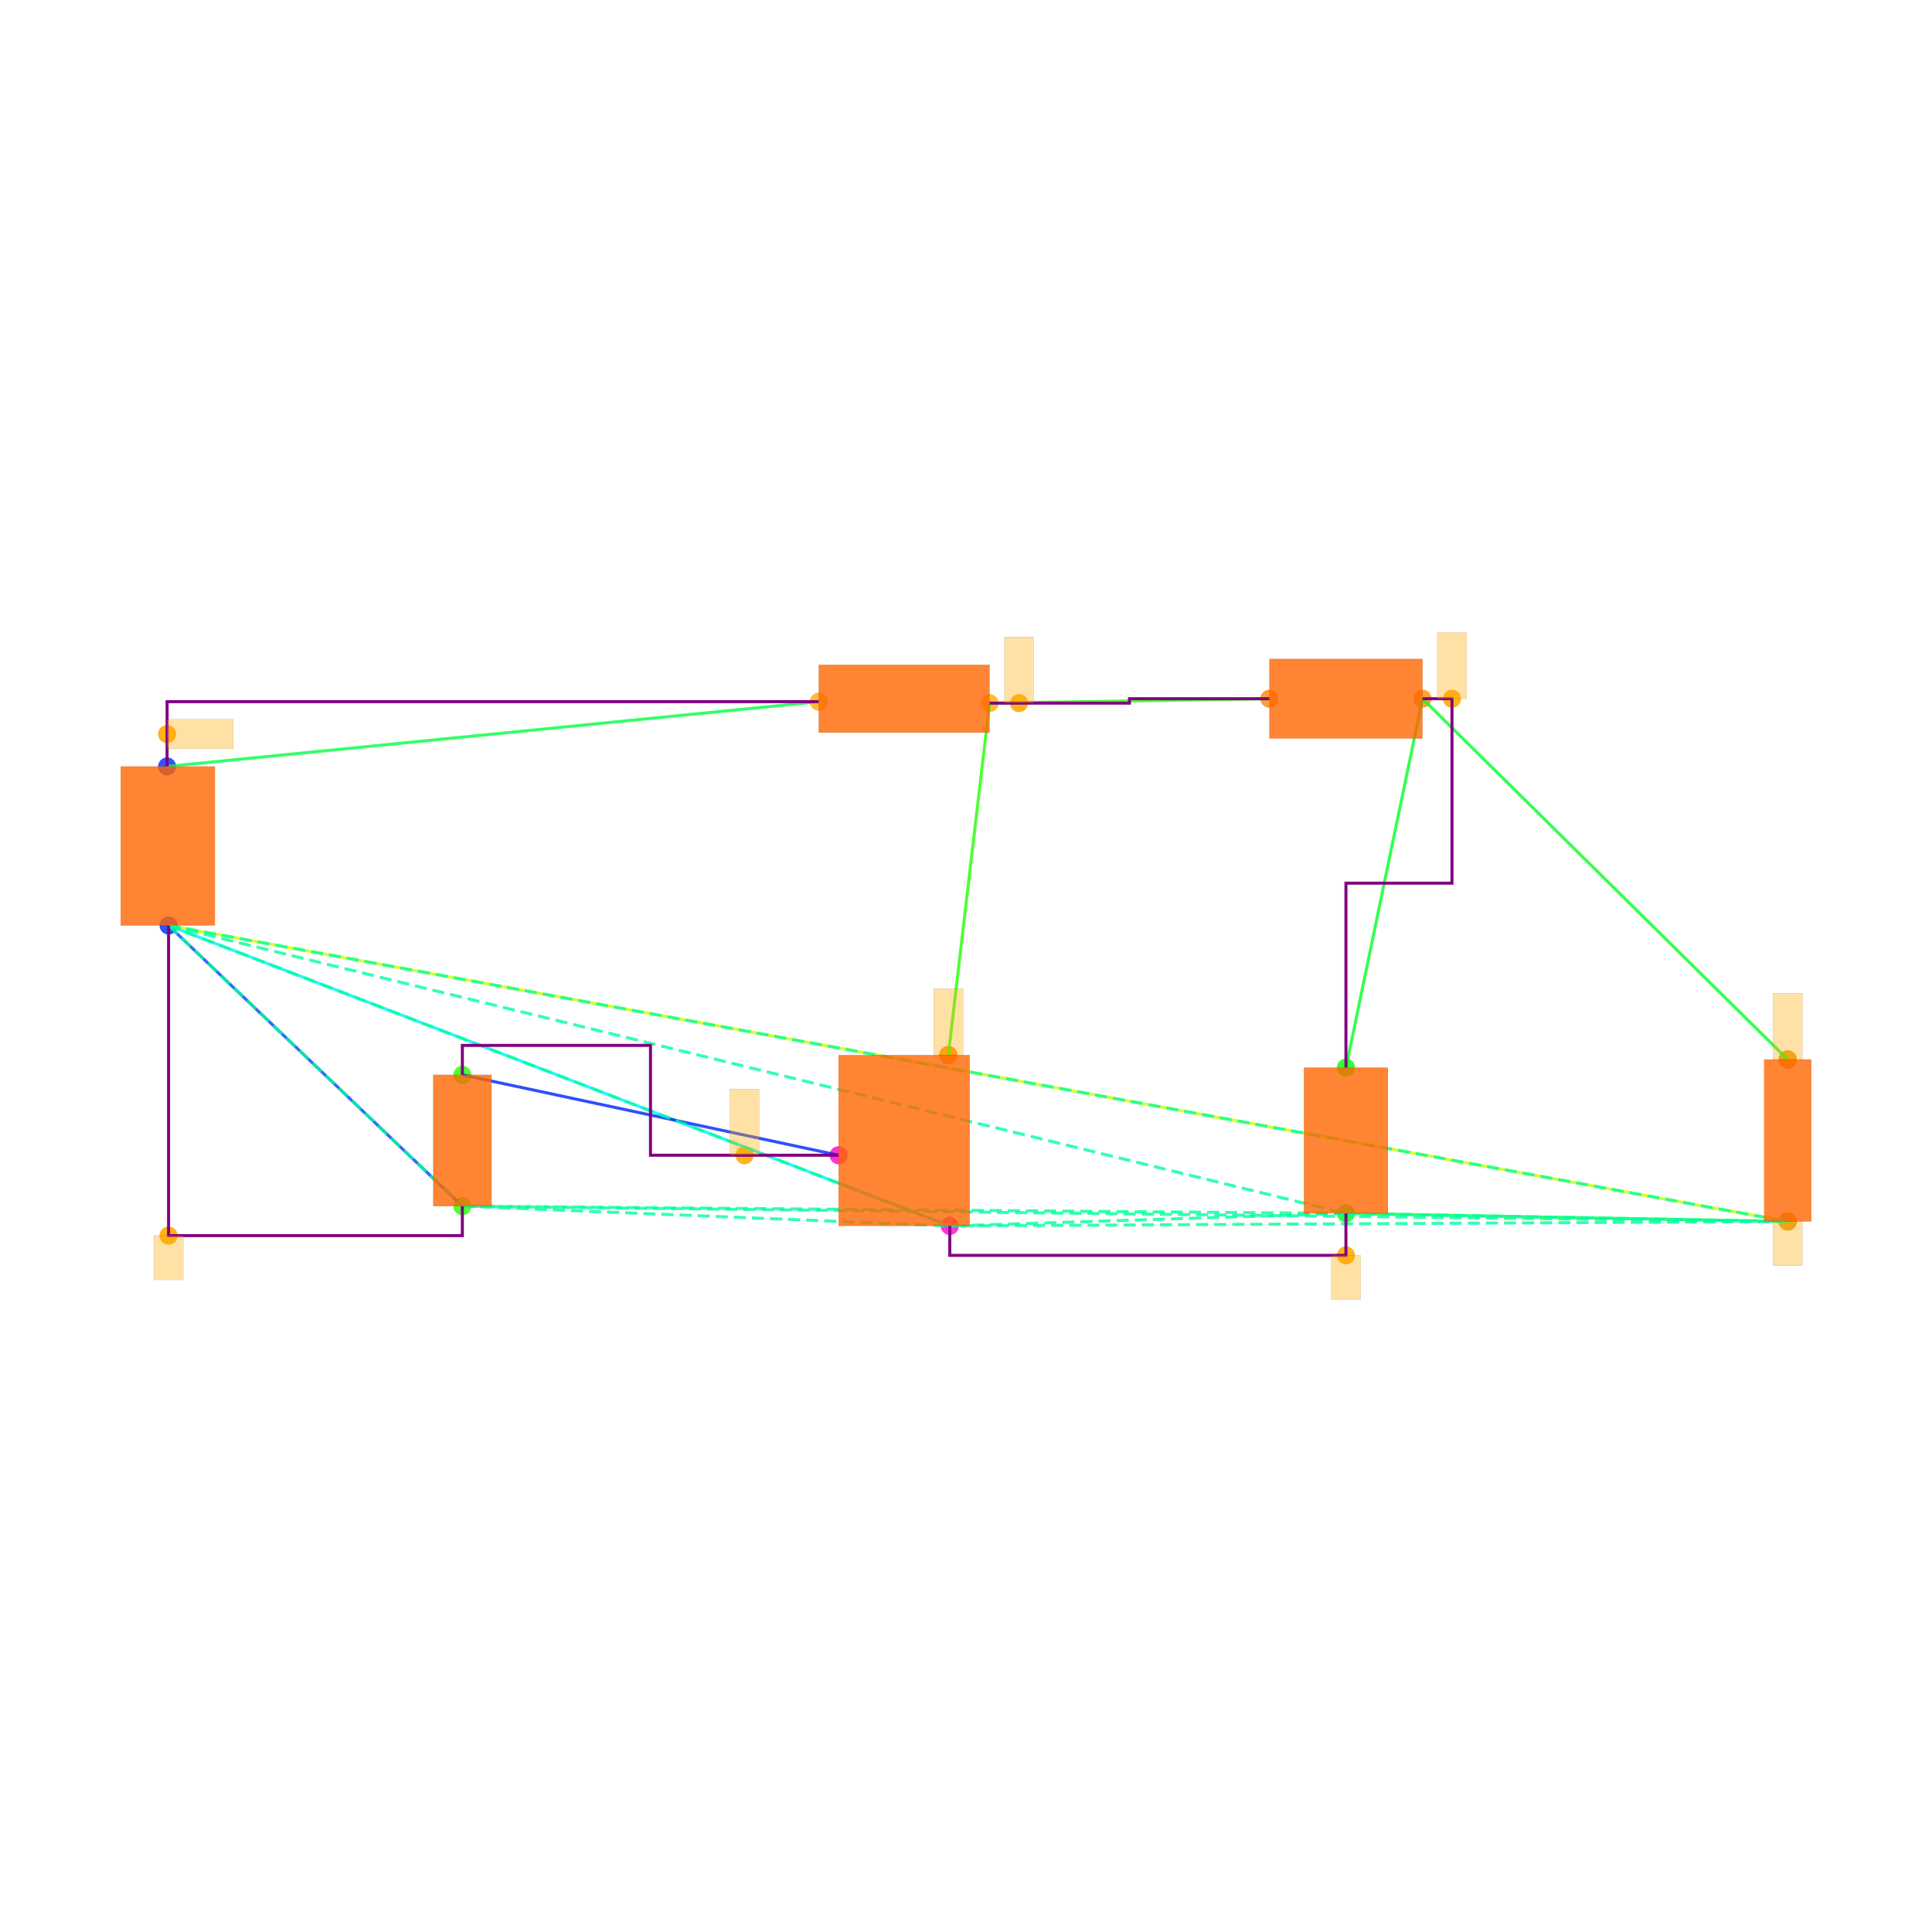
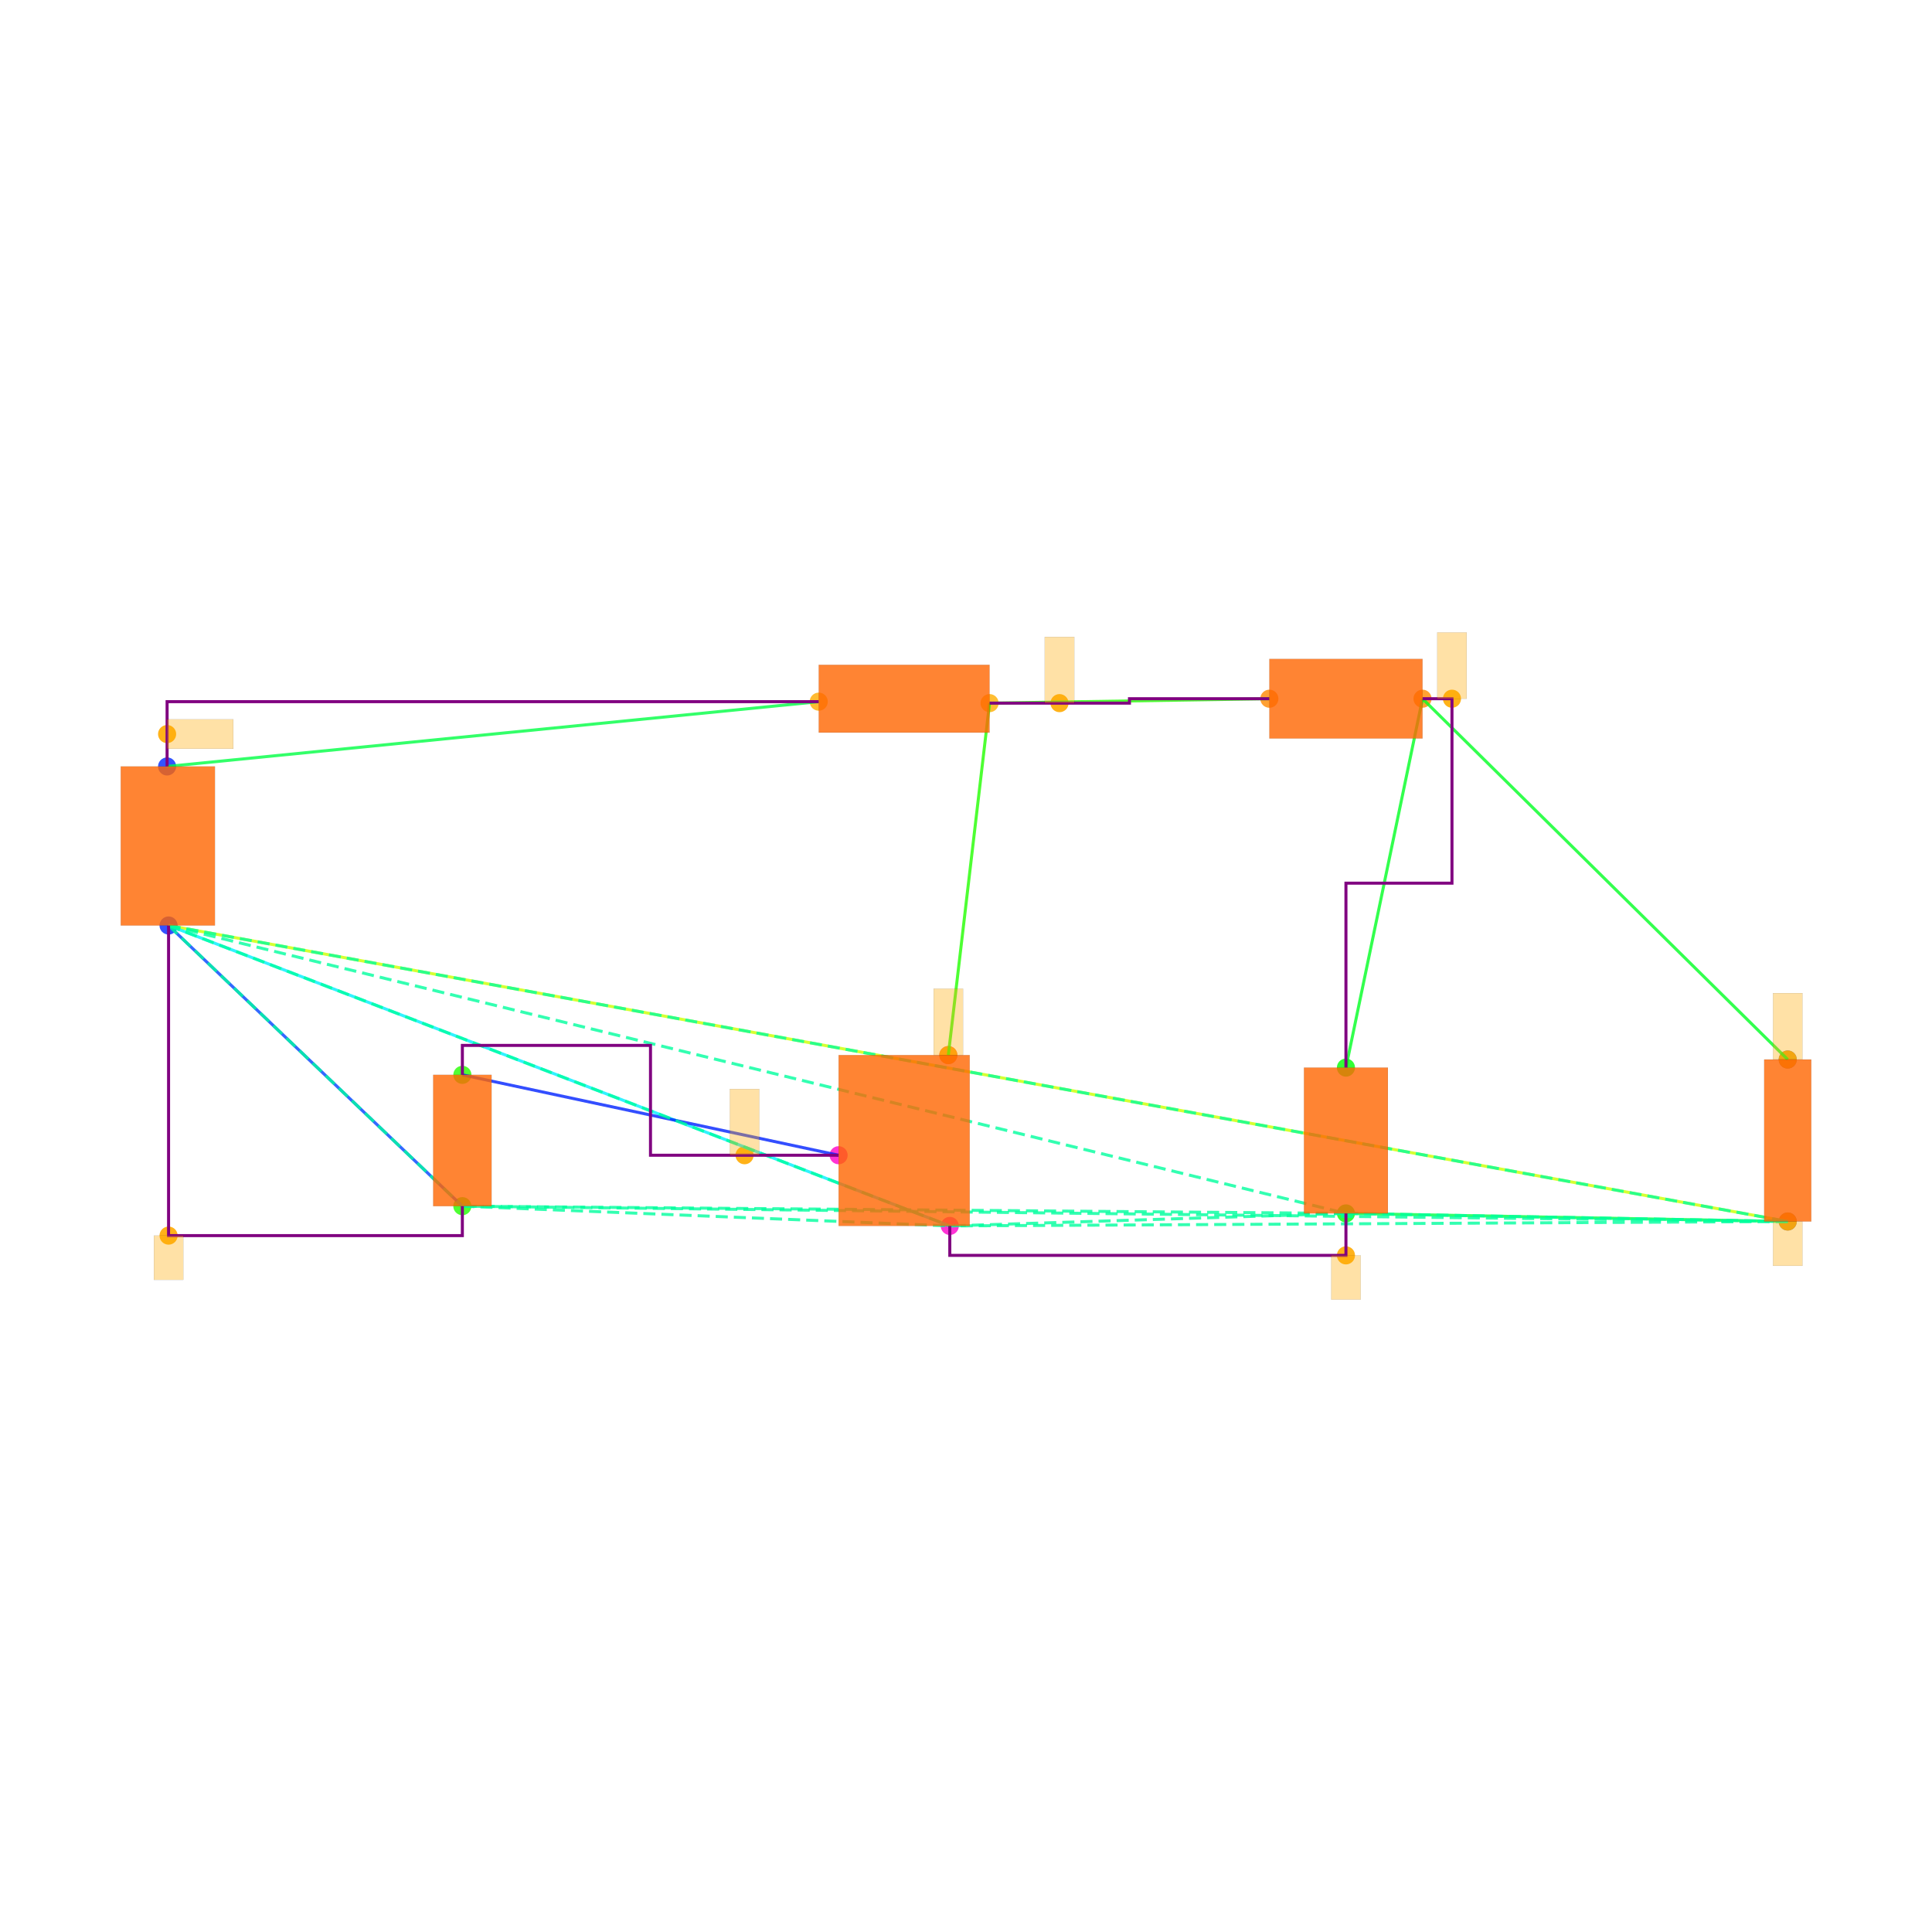
<svg xmlns="http://www.w3.org/2000/svg" width="640" height="640" viewBox="0 0 640 640">
  <rect width="100%" height="100%" fill="white" />
  <g>
    <circle data-type="point" data-label="V1.1 y+" data-x="-5.005" data-y="2.54" cx="55.353" cy="253.899" r="3" fill="hsl(230, 100%, 50%, 0.8)" />
  </g>
  <g>
    <circle data-type="point" data-label="V1.2 y-" data-x="-4.995" data-y="1.46" cx="55.841" cy="306.585" r="3" fill="hsl(231, 100%, 50%, 0.8)" />
  </g>
  <g>
    <circle data-type="point" data-label="L1.1 x-" data-x="-0.58" data-y="2.98" cx="271.217" cy="232.435" r="3" fill="hsl(40, 100%, 50%, 0.8)" />
  </g>
  <g>
    <circle data-type="point" data-label="L1.2 x+" data-x="0.58" data-y="2.97" cx="327.805" cy="232.923" r="3" fill="hsl(41, 100%, 50%, 0.8)" />
  </g>
  <g>
    <circle data-type="point" data-label="D1.1 x-" data-x="2.48" data-y="3" cx="420.493" cy="231.459" r="3" fill="hsl(32, 100%, 50%, 0.8)" />
  </g>
  <g>
    <circle data-type="point" data-label="D1.2 x+" data-x="3.52" data-y="3" cx="471.227" cy="231.459" r="3" fill="hsl(33, 100%, 50%, 0.8)" />
  </g>
  <g>
    <circle data-type="point" data-label="C1.2 y-" data-x="3" data-y="-0.49500000000000005" cx="445.86" cy="401.955" r="3" fill="hsl(122, 100%, 50%, 0.8)" />
  </g>
  <g>
    <circle data-type="point" data-label="C1.1 y+" data-x="3" data-y="0.49500000000000005" cx="445.86" cy="353.66" r="3" fill="hsl(121, 100%, 50%, 0.8)" />
  </g>
  <g>
    <circle data-type="point" data-label="R1.1 y+" data-x="6" data-y="0.55" cx="592.208" cy="350.977" r="3" fill="hsl(226, 100%, 50%, 0.8)" />
  </g>
  <g>
    <circle data-type="point" data-label="R1.2 y-" data-x="6" data-y="-0.55" cx="592.208" cy="404.638" r="3" fill="hsl(227, 100%, 50%, 0.8)" />
  </g>
  <g>
    <circle data-type="point" data-label="V2.1 y+" data-x="-2.9999378" data-y="0.4458008" cx="153.166" cy="356.06" r="3" fill="hsl(111, 100%, 50%, 0.8)" />
  </g>
  <g>
    <circle data-type="point" data-label="V2.2 y-" data-x="-3.0000622" data-y="-0.4458008" cx="153.16" cy="399.555" r="3" fill="hsl(112, 100%, 50%, 0.8)" />
  </g>
  <g>
    <circle data-type="point" data-label="M1.1 y+" data-x="0.3" data-y="0.58" cx="314.146" cy="349.514" r="3" fill="hsl(311, 100%, 50%, 0.8)" />
  </g>
  <g>
    <circle data-type="point" data-label="M1.2 y-" data-x="0.31" data-y="-0.58" cx="314.634" cy="406.102" r="3" fill="hsl(312, 100%, 50%, 0.8)" />
  </g>
  <g>
    <circle data-type="point" data-label="M1.3 x-" data-x="-0.445" data-y="-0.1" cx="277.803" cy="382.686" r="3" fill="hsl(313, 100%, 50%, 0.8)" />
  </g>
  <g>
    <circle data-type="point" data-label="" data-x="-5.005" data-y="2.7600000000000002" cx="55.353" cy="243.167" r="3" fill="hsl(40, 100%, 50%, 0.9)" />
  </g>
  <g>
    <circle data-type="point" data-label="" data-x="3" data-y="-0.78" cx="445.86" cy="415.858" r="3" fill="hsl(40, 100%, 50%, 0.9)" />
  </g>
  <g>
    <circle data-type="point" data-label="" data-x="6" data-y="-0.55" cx="592.208" cy="404.638" r="3" fill="hsl(40, 100%, 50%, 0.9)" />
  </g>
  <g>
    <circle data-type="point" data-label="" data-x="-4.995" data-y="-0.6458008" cx="55.841" cy="409.312" r="3" fill="hsl(40, 100%, 50%, 0.9)" />
  </g>
  <g>
-     <circle data-type="point" data-label="" data-x="0.78" data-y="2.97" cx="337.562" cy="232.923" r="3" fill="hsl(40, 100%, 50%, 0.9)" />
+     <circle data-type="point" data-label="" data-x="1.055" data-y="2.97" cx="350.977" cy="232.923" r="3" fill="hsl(40, 100%, 50%, 0.9)" />
  </g>
  <g>
    <circle data-type="point" data-label="" data-x="0.3" data-y="0.58" cx="314.146" cy="349.514" r="3" fill="hsl(40, 100%, 50%, 0.9)" />
  </g>
  <g>
    <circle data-type="point" data-label="" data-x="3.7199999999999998" data-y="3" cx="480.983" cy="231.459" r="3" fill="hsl(40, 100%, 50%, 0.9)" />
  </g>
  <g>
    <circle data-type="point" data-label="" data-x="6" data-y="0.55" cx="592.208" cy="350.977" r="3" fill="hsl(40, 100%, 50%, 0.9)" />
  </g>
  <g>
    <circle data-type="point" data-label="" data-x="-1.08373445" data-y="-0.09999999999999987" cx="246.644" cy="382.686" r="3" fill="hsl(40, 100%, 50%, 0.9)" />
  </g>
  <g>
    <polyline data-points="-5.005,2.54 -0.58,2.98" data-type="line" data-label="" points="55.353,253.899 271.217,232.435" fill="none" stroke="hsl(136, 100%, 50%, 0.8)" stroke-width="1" />
  </g>
  <g>
    <polyline data-points="0.58,2.97 2.48,3" data-type="line" data-label="" points="327.805,232.923 420.493,231.459" fill="none" stroke="hsl(112, 100%, 50%, 0.8)" stroke-width="1" />
  </g>
  <g>
    <polyline data-points="3.52,3 3,0.49500000000000005" data-type="line" data-label="" points="471.227,231.459 445.86,353.66" fill="none" stroke="hsl(128, 100%, 50%, 0.8)" stroke-width="1" />
  </g>
  <g>
    <polyline data-points="3.52,3 6,0.55" data-type="line" data-label="" points="471.227,231.459 592.208,350.977" fill="none" stroke="hsl(128, 100%, 50%, 0.8)" stroke-width="1" />
  </g>
  <g>
    <polyline data-points="3,-0.49500000000000005 6,-0.55" data-type="line" data-label="" points="445.86,401.955 592.208,404.638" fill="none" stroke="hsl(136, 100%, 50%, 0.8)" stroke-width="1" />
  </g>
  <g>
    <polyline data-points="6,-0.55 -4.995,1.46" data-type="line" data-label="" points="592.208,404.638 55.841,306.585" fill="none" stroke="hsl(72, 100%, 50%, 0.8)" stroke-width="1" />
  </g>
  <g>
    <polyline data-points="0.58,2.97 0.3,0.58" data-type="line" data-label="" points="327.805,232.923 314.146,349.514" fill="none" stroke="hsl(112, 100%, 50%, 0.8)" stroke-width="1" />
  </g>
  <g>
    <polyline data-points="0.31,-0.58 -4.995,1.46" data-type="line" data-label="" points="314.634,406.102 55.841,306.585" fill="none" stroke="hsl(184, 100%, 50%, 0.8)" stroke-width="1" />
  </g>
  <g>
    <polyline data-points="-0.445,-0.1 -2.9999378,0.4458008" data-type="line" data-label="" points="277.803,382.686 153.166,356.06" fill="none" stroke="hsl(232, 100%, 50%, 0.8)" stroke-width="1" />
  </g>
  <g>
    <polyline data-points="-3.0000622,-0.4458008 -4.995,1.46" data-type="line" data-label="" points="153.16,399.555 55.841,306.585" fill="none" stroke="hsl(224, 100%, 50%, 0.8)" stroke-width="1" />
  </g>
  <g>
    <polyline data-points="-4.995,1.46 3,-0.49500000000000005" data-type="line" data-label="" points="55.841,306.585 445.86,401.955" fill="none" stroke="hsl(157, 100%, 50%, 0.8)" stroke-width="1" stroke-dasharray="4 2" />
  </g>
  <g>
    <polyline data-points="-4.995,1.46 6,-0.55" data-type="line" data-label="" points="55.841,306.585 592.208,404.638" fill="none" stroke="hsl(157, 100%, 50%, 0.8)" stroke-width="1" stroke-dasharray="4 2" />
  </g>
  <g>
    <polyline data-points="-4.995,1.46 -3.0000622,-0.4458008" data-type="line" data-label="" points="55.841,306.585 153.16,399.555" fill="none" stroke="hsl(157, 100%, 50%, 0.8)" stroke-width="1" stroke-dasharray="4 2" />
  </g>
  <g>
    <polyline data-points="-4.995,1.46 0.31,-0.58" data-type="line" data-label="" points="55.841,306.585 314.634,406.102" fill="none" stroke="hsl(157, 100%, 50%, 0.8)" stroke-width="1" stroke-dasharray="4 2" />
  </g>
  <g>
    <polyline data-points="3,-0.49500000000000005 6,-0.55" data-type="line" data-label="" points="445.86,401.955 592.208,404.638" fill="none" stroke="hsl(157, 100%, 50%, 0.8)" stroke-width="1" stroke-dasharray="4 2" />
  </g>
  <g>
    <polyline data-points="3,-0.49500000000000005 -3.0000622,-0.4458008" data-type="line" data-label="" points="445.86,401.955 153.16,399.555" fill="none" stroke="hsl(157, 100%, 50%, 0.8)" stroke-width="1" stroke-dasharray="4 2" />
  </g>
  <g>
    <polyline data-points="3,-0.49500000000000005 0.31,-0.58" data-type="line" data-label="" points="445.86,401.955 314.634,406.102" fill="none" stroke="hsl(157, 100%, 50%, 0.8)" stroke-width="1" stroke-dasharray="4 2" />
  </g>
  <g>
    <polyline data-points="6,-0.55 -3.0000622,-0.4458008" data-type="line" data-label="" points="592.208,404.638 153.16,399.555" fill="none" stroke="hsl(157, 100%, 50%, 0.8)" stroke-width="1" stroke-dasharray="4 2" />
  </g>
  <g>
    <polyline data-points="6,-0.55 0.31,-0.58" data-type="line" data-label="" points="592.208,404.638 314.634,406.102" fill="none" stroke="hsl(157, 100%, 50%, 0.8)" stroke-width="1" stroke-dasharray="4 2" />
  </g>
  <g>
    <polyline data-points="-3.0000622,-0.4458008 0.31,-0.58" data-type="line" data-label="" points="153.16,399.555 314.634,406.102" fill="none" stroke="hsl(157, 100%, 50%, 0.8)" stroke-width="1" stroke-dasharray="4 2" />
  </g>
  <g>
-     <polyline data-points="0.58,2.97 0.78,2.97 1.53,2.97 1.53,3 2.28,3 2.48,3" data-type="line" data-label="" points="327.805,232.923 337.562,232.923 374.149,232.923 374.149,231.459 410.736,231.459 420.493,231.459" fill="none" stroke="purple" stroke-width="1" />
+     <polyline data-points="0.58,2.97 1.53,2.97 1.53,3 2.48,3" data-type="line" data-label="" points="327.805,232.923 374.149,232.923 374.149,231.459 420.493,231.459" fill="none" stroke="purple" stroke-width="1" />
  </g>
  <g>
    <polyline data-points="-5.005,2.54 -5.005,2.9800000000000004 -0.5800000000000001,2.9800000000000004" data-type="line" data-label="" points="55.353,253.899 55.353,232.435 271.217,232.435" fill="none" stroke="purple" stroke-width="1" />
  </g>
  <g>
    <polyline data-points="3.52,3 3.7199999999999998,3 3.7199999999999998,1.7474999999999996 3,1.7474999999999996 3,0.49500000000000005" data-type="line" data-label="" points="471.227,231.459 480.983,231.459 480.983,292.56 445.86,292.56 445.86,353.66" fill="none" stroke="purple" stroke-width="1" />
  </g>
  <g>
    <polyline data-points="3,-0.4950000000000001 3,-0.78 0.31,-0.78 0.31,-0.58" data-type="line" data-label="" points="445.86,401.955 445.86,415.858 314.634,415.858 314.634,406.102" fill="none" stroke="purple" stroke-width="1" />
  </g>
  <g>
    <polyline data-points="-4.995,1.46 -4.995,-0.6458008 -3.0000622,-0.6458008 -3.0000622,-0.4458007999999998" data-type="line" data-label="" points="55.841,306.585 55.841,409.312 153.16,409.312 153.16,399.555" fill="none" stroke="purple" stroke-width="1" />
  </g>
  <g>
    <polyline data-points="-0.44499999999999984,-0.09999999999999987 -1.7224689,-0.09999999999999987 -1.7224689,0.6458008000000002 -2.9999378,0.6458008000000002 -2.9999378,0.4458008" data-type="line" data-label="" points="277.803,382.686 215.484,382.686 215.484,346.304 153.166,346.304 153.166,356.06" fill="none" stroke="purple" stroke-width="1" />
  </g>
  <g>
    <rect data-type="rect" data-label="schematic_component_0" data-x="-5" data-y="2" x="40" y="253.899" width="31.194" height="52.685" fill="hsl(24, 100%, 50%, 0.8)" stroke="black" stroke-width="0.02" />
  </g>
  <g>
    <rect data-type="rect" data-label="schematic_component_1" data-x="0" data-y="3" x="271.217" y="220.239" width="56.588" height="22.44" fill="hsl(24, 100%, 50%, 0.8)" stroke="black" stroke-width="0.02" />
  </g>
  <g>
    <rect data-type="rect" data-label="schematic_component_2" data-x="3" data-y="3" x="420.493" y="218.288" width="50.734" height="26.343" fill="hsl(24, 100%, 50%, 0.8)" stroke="black" stroke-width="0.02" />
  </g>
  <g>
    <rect data-type="rect" data-label="schematic_component_3" data-x="3" data-y="0" x="431.957" y="353.66" width="27.806" height="48.295" fill="hsl(24, 100%, 50%, 0.8)" stroke="black" stroke-width="0.02" />
  </g>
  <g>
    <rect data-type="rect" data-label="schematic_component_4" data-x="6" data-y="0" x="584.416" y="350.977" width="15.584" height="53.661" fill="hsl(24, 100%, 50%, 0.8)" stroke="black" stroke-width="0.02" />
  </g>
  <g>
    <rect data-type="rect" data-label="schematic_component_5" data-x="-3" data-y="0" x="143.498" y="356.06" width="19.33" height="43.495" fill="hsl(24, 100%, 50%, 0.8)" stroke="black" stroke-width="0.02" />
  </g>
  <g>
    <rect data-type="rect" data-label="schematic_component_6" data-x="0" data-y="0" x="277.803" y="349.514" width="43.417" height="56.588" fill="hsl(24, 100%, 50%, 0.8)" stroke="black" stroke-width="0.02" />
  </g>
  <g>
    <rect data-type="rect" data-label="" data-x="-4.78" data-y="2.7600000000000002" x="55.353" y="238.289" width="21.952" height="9.757" fill="hsl(40, 100%, 50%, 0.35)" stroke="black" stroke-width="0.02" />
  </g>
  <g>
    <rect data-type="rect" data-label="" data-x="3" data-y="-0.93" x="440.981" y="415.858" width="9.757" height="14.635" fill="hsl(40, 100%, 50%, 0.35)" stroke="black" stroke-width="0.02" />
  </g>
  <g>
    <rect data-type="rect" data-label="" data-x="6" data-y="-0.7010000000000001" x="587.33" y="404.687" width="9.757" height="14.635" fill="hsl(40, 100%, 50%, 0.35)" stroke="black" stroke-width="0.02" />
  </g>
  <g>
    <rect data-type="rect" data-label="" data-x="-4.995" data-y="-0.7958008" x="50.963" y="409.312" width="9.757" height="14.635" fill="hsl(40, 100%, 50%, 0.35)" stroke="black" stroke-width="0.02" />
  </g>
  <g>
-     <rect data-type="rect" data-label="" data-x="0.78" data-y="3.1950000000000003" x="332.684" y="210.97" width="9.757" height="21.952" fill="hsl(40, 100%, 50%, 0.35)" stroke="black" stroke-width="0.02" />
+     <rect data-type="rect" data-label="" data-x="1.055" data-y="3.1950000000000003" x="346.099" y="210.97" width="9.757" height="21.952" fill="hsl(40, 100%, 50%, 0.35)" stroke="black" stroke-width="0.02" />
  </g>
  <g>
    <rect data-type="rect" data-label="" data-x="0.3" data-y="0.8059999999999999" x="309.268" y="327.513" width="9.757" height="21.952" fill="hsl(40, 100%, 50%, 0.35)" stroke="black" stroke-width="0.02" />
  </g>
  <g>
    <rect data-type="rect" data-label="" data-x="3.7199999999999998" data-y="3.225" x="476.105" y="209.507" width="9.757" height="21.952" fill="hsl(40, 100%, 50%, 0.35)" stroke="black" stroke-width="0.02" />
  </g>
  <g>
    <rect data-type="rect" data-label="" data-x="6" data-y="0.776" x="587.33" y="328.976" width="9.757" height="21.952" fill="hsl(40, 100%, 50%, 0.35)" stroke="black" stroke-width="0.02" />
  </g>
  <g>
    <rect data-type="rect" data-label="" data-x="-1.08373445" data-y="0.12500000000000014" x="241.765" y="360.734" width="9.757" height="21.952" fill="hsl(40, 100%, 50%, 0.35)" stroke="black" stroke-width="0.02" />
  </g>
  <g id="crosshair" style="display: none">
    <line id="crosshair-h" y1="0" y2="640" stroke="#666" stroke-width="0.5" />
    <line id="crosshair-v" x1="0" x2="640" stroke="#666" stroke-width="0.5" />
    <text id="coordinates" font-family="monospace" font-size="12" fill="#666" />
  </g>
</svg>
